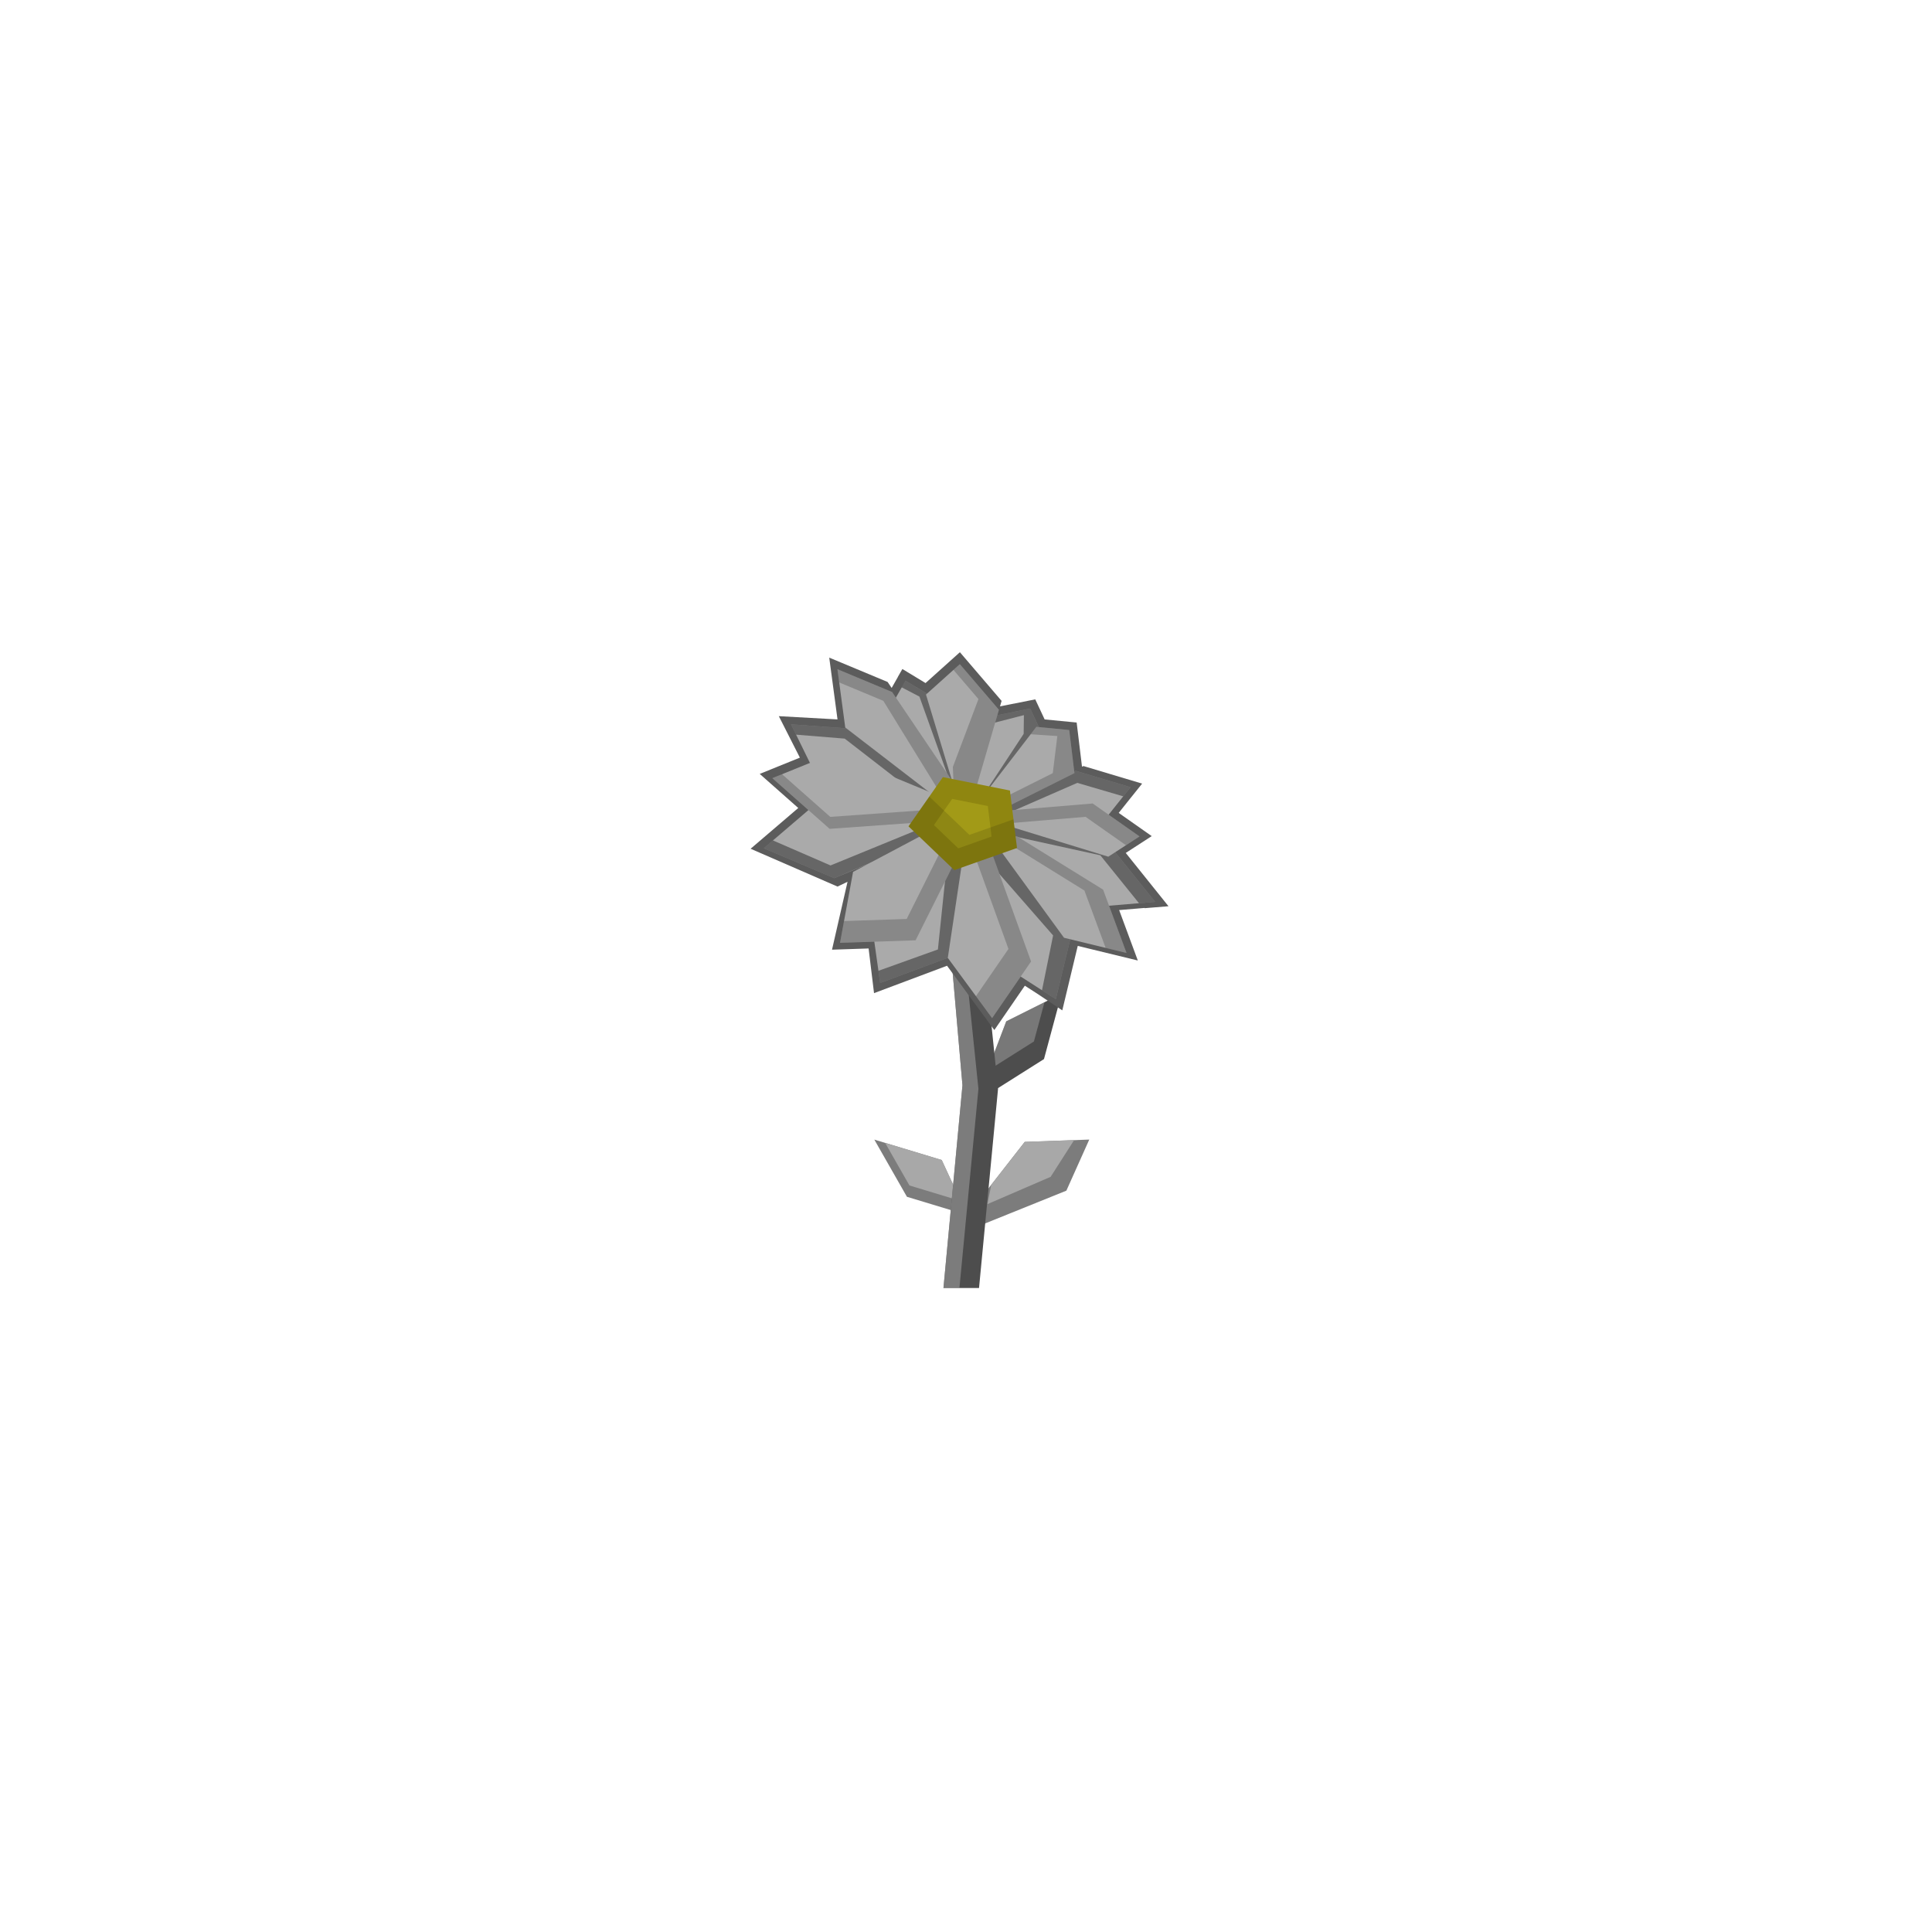
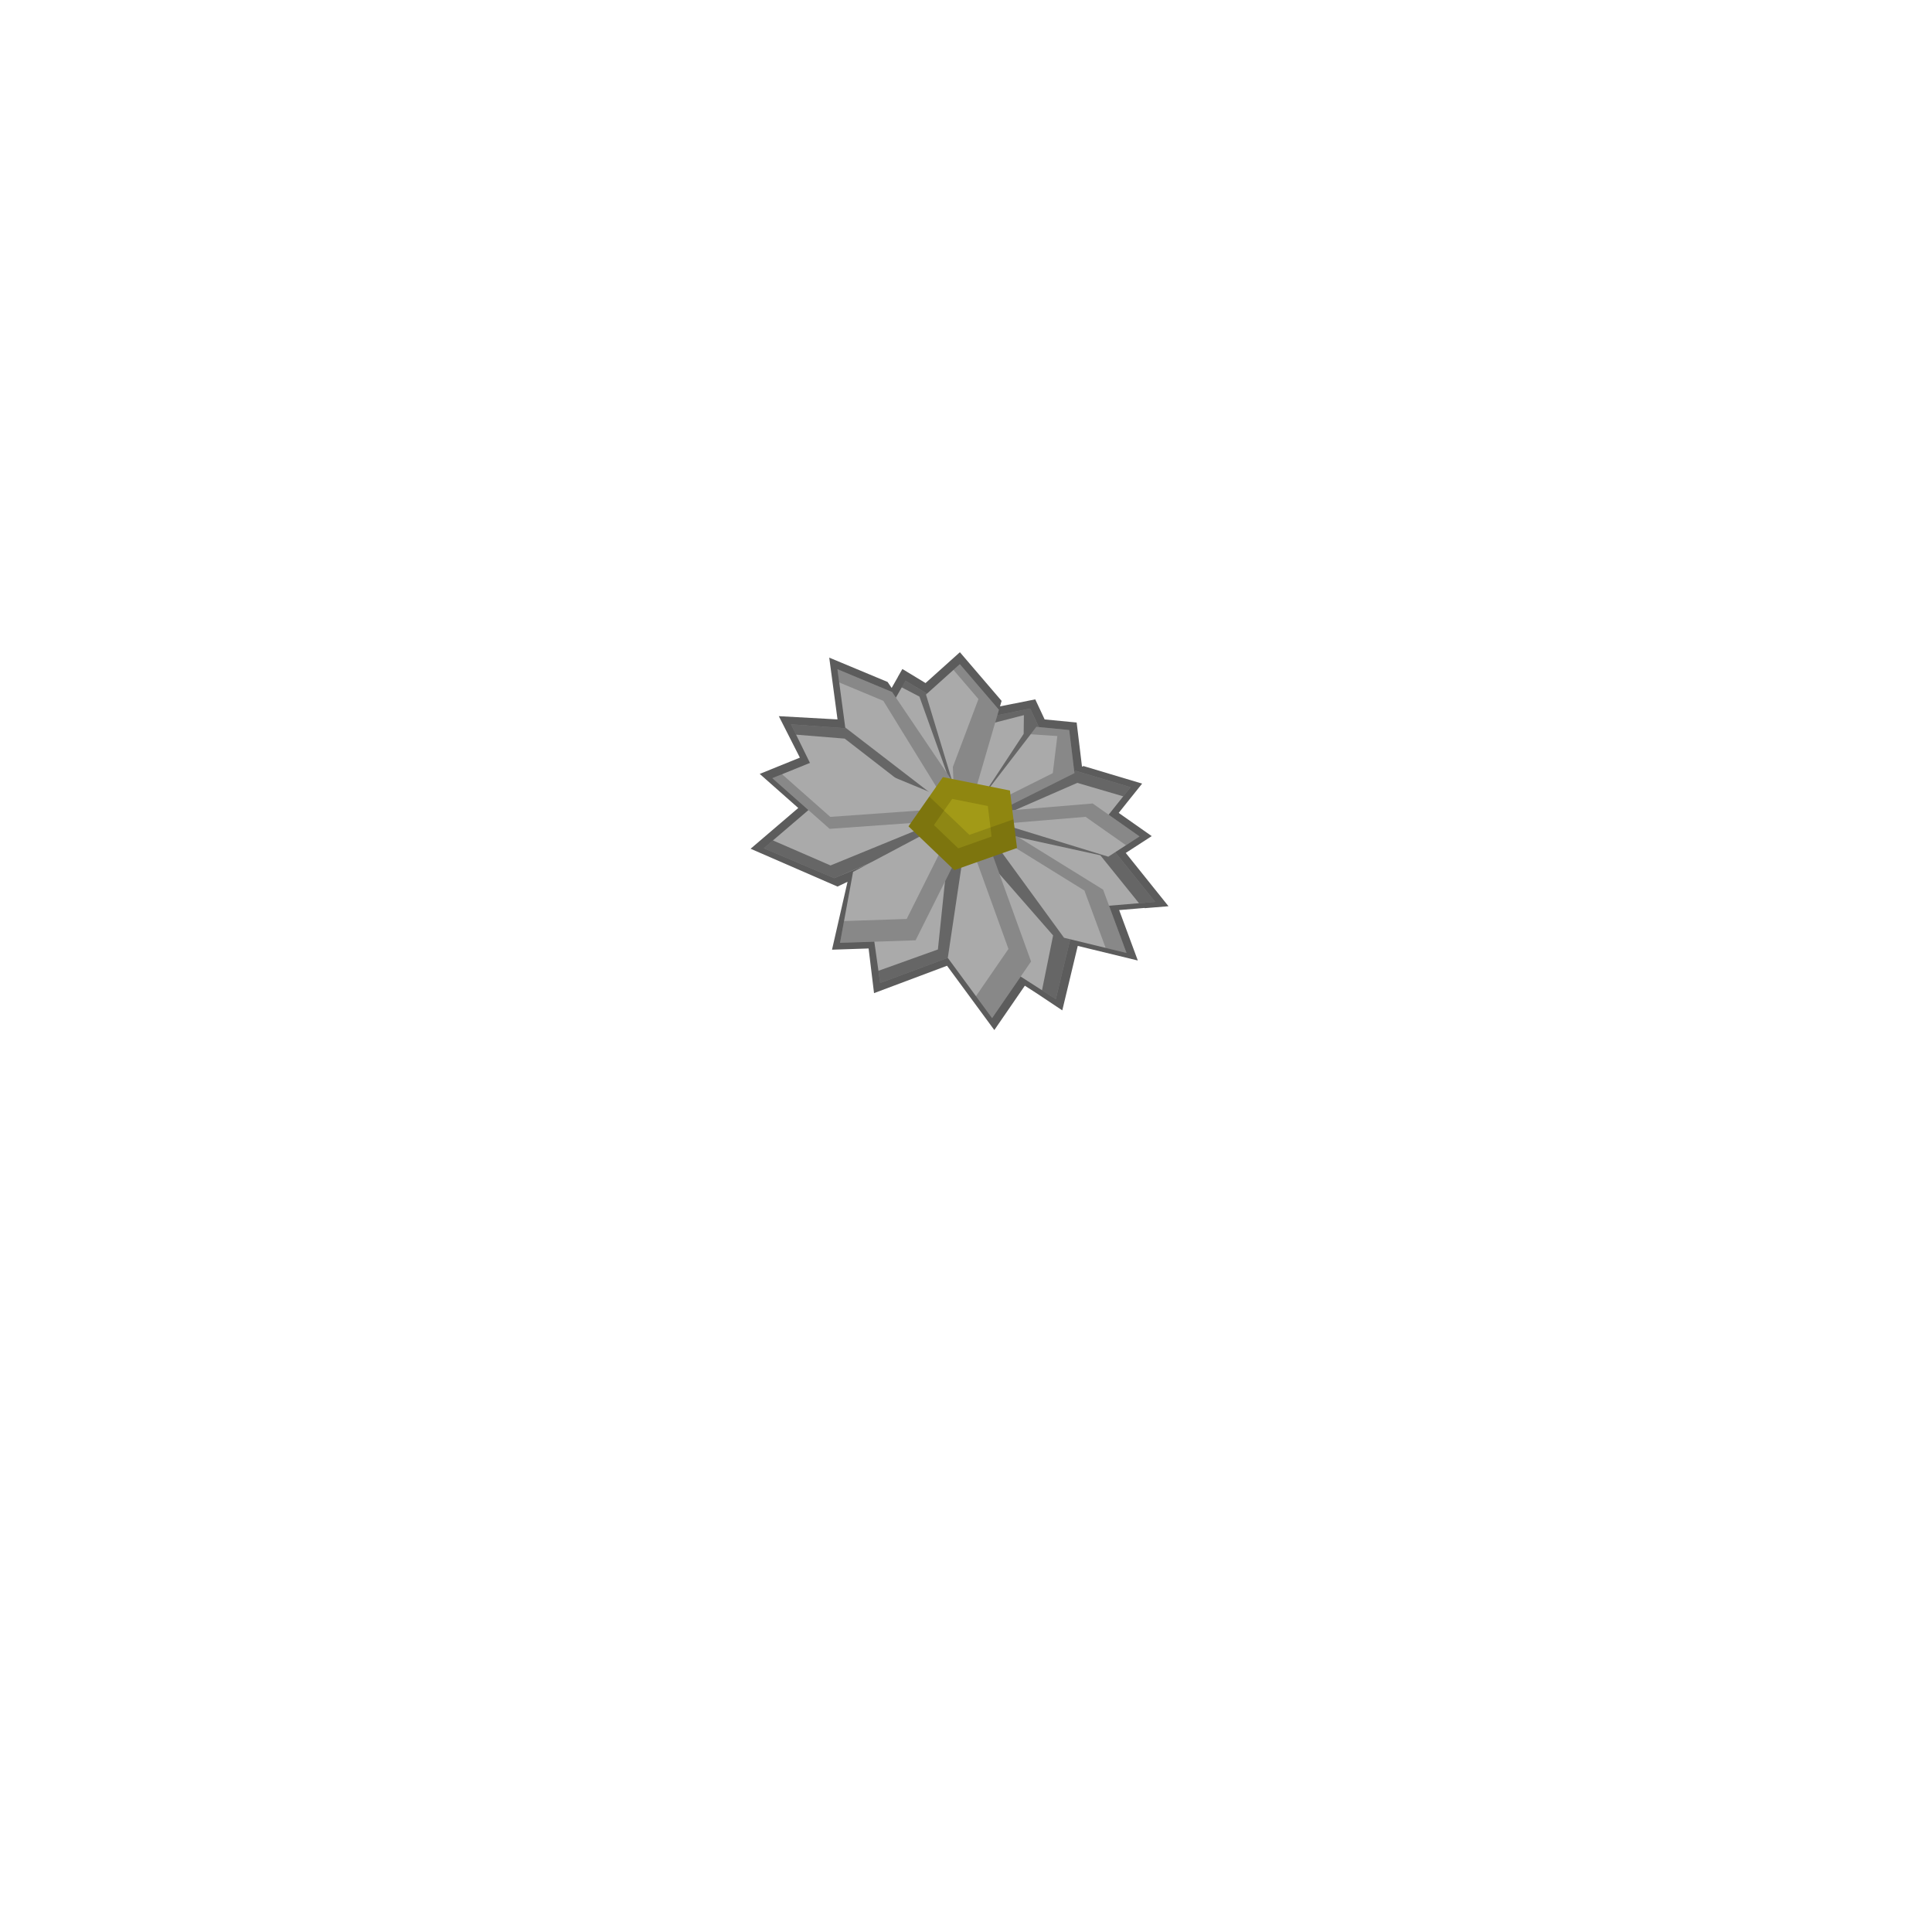
<svg xmlns="http://www.w3.org/2000/svg" width="1536" height="1536" viewBox="0 0 1536 1536" id="svg2" version="1.1" enable-background="new">
  <defs id="defs4">
    <filter style="color-interpolation-filters:sRGB" id="filter5249">
      <feBlend mode="normal" id="feBlend5251" in2="BackgroundImage" />
    </filter>
  </defs>
  <g id="layer3" transform="translate(0,483.6378)" style="display:none" />
-   <g id="layer14" style="display:inline">
-     <path style="display:inline;fill:#7c7c7c;fill-opacity:1;fill-rule:evenodd;stroke:none;stroke-width:1px;stroke-linecap:butt;stroke-linejoin:miter;stroke-opacity:1" d="m 768.896,965.978 -20.195,-43.728 -53.597,-16.228 25.937,45.467 z" id="path4459" />
-     <path style="display:inline;fill:#7c7c7c;fill-opacity:1;fill-rule:evenodd;stroke:none;stroke-width:1px;stroke-linecap:butt;stroke-linejoin:miter;stroke-opacity:1" d="M 770,965.077 814.69,907.846 866,906 847.793,946.615 770,978 Z" id="path4461" />
-     <path style="display:inline;fill:#4d4d4d;fill-opacity:1;fill-rule:evenodd;stroke:none;stroke-width:1px;stroke-linecap:butt;stroke-linejoin:miter;stroke-opacity:1" d="m 792,866 38,-24 14,-52 -44,22 -16,42 z" id="path4463" />
-     <path style="display:inline;opacity:1;fill:#a8a8a8;fill-opacity:1;fill-rule:evenodd;stroke:none;stroke-width:1px;stroke-linecap:butt;stroke-linejoin:miter;stroke-opacity:1" d="m 703.727,908.633 19.314,33.855 40.697,12.322 L 748.701,922.25 Z" id="path4459-2" />
-     <path style="display:inline;opacity:0.475;fill:#a8a8a8;fill-opacity:1;fill-rule:evenodd;stroke:none;stroke-width:1px;stroke-linecap:butt;stroke-linejoin:miter;stroke-opacity:1" d="M 830.4,796.801 800,812 785.004,851.367 822,828 Z" id="path4463-0" />
-     <path style="display:inline;fill:#4d4d4d;fill-opacity:1;fill-rule:evenodd;stroke:none;stroke-width:1px;stroke-linecap:butt;stroke-linejoin:miter;stroke-opacity:1" d="m 750.077,1024 15.113,-161.166 -13.799,-158.392 25.456,0 16.627,161.22 L 778.362,1024 Z" id="path4411" />
-     <path style="display:inline;opacity:0.621;fill:#999999;fill-opacity:1;fill-rule:evenodd;stroke:none;stroke-width:1px;stroke-linecap:butt;stroke-linejoin:miter;stroke-opacity:1" d="M 751.391,704.443 765.189,862.834 750.078,1024 l 12.695,0 15.111,-158.338 -16.627,-161.219 z" id="path4411-9-7" />
-     <path style="display:inline;opacity:1;fill:#a8a8a8;fill-opacity:1;fill-rule:evenodd;stroke:none;stroke-width:1px;stroke-linecap:butt;stroke-linejoin:miter;stroke-opacity:1" d="m 853.959,906.433 -39.27,1.412 -26.588,34.049 -3.028,15.411 50.219,-21.69 z" id="path4461-2-9" />
-   </g>
  <g id="layer15" style="display:inline">
    <path style="display:inline;fill:#5c5c5c;fill-opacity:1;fill-rule:evenodd;stroke:none;stroke-width:3;stroke-linecap:butt;stroke-linejoin:round;stroke-miterlimit:4;stroke-dasharray:none;stroke-opacity:1" d="m 763.147,518.531 -5.427,4.872 -21.884,19.647 -18.417,-11.164 -3.634,6.321 0.05,0.029 -4.943,8.7 -3.213,-4.755 -46.414,-19.351 6.586,49.124 -46.664,-2.584 0,0 0,0 16.741,32.975 -31.92,12.938 30.64,27.096 -37.893,32.402 69.096,30.073 7.967,-3.817 -12.342,53.999 29.091,-0.976 4.318,35.514 0,0 0,0 58.036,-21.779 23.904,32.504 13.697,18.628 24.255,-35.262 9.55,6.133 0,0 20.227,13.477 0,0 0,0 12.286,-51.254 47.761,11.614 -14.838,-40.095 20.227,-1.699 0.144,0.181 18.856,-1.531 0,0 0,0 -33.979,-42.373 9.121,-5.915 0.002,0 11.519,-7.472 -26.252,-18.442 9.907,-12.428 0.023,0.006 0.002,0 8.69,-10.867 0,0 0,0 -46.6,-13.961 -1.199,0.509 -4.247,-35.119 -25.447,-2.462 -7.47,-15.955 -28.032,5.581 1.272,-4.363 -33.153,-38.7 z" id="path4603-5-0" />
    <path style="display:inline;fill:#aaaaaa;fill-opacity:1;fill-rule:evenodd;stroke:none;stroke-width:3;stroke-linecap:butt;stroke-linejoin:round;stroke-miterlimit:4;stroke-dasharray:none;stroke-opacity:1" d="m 839.404,794.341 12.818,-53.125 -71.188,-82.403 -8.692,26.263 17.033,77.133 z" id="path4603-5" />
    <path style="display:inline;fill:#aaaaaa;fill-opacity:1;fill-rule:evenodd;stroke:none;stroke-width:3;stroke-linecap:butt;stroke-linejoin:round;stroke-miterlimit:4;stroke-dasharray:none;stroke-opacity:1" d="m 867.394,721.282 50.964,-4.282 -33.63,-41.857 -78.213,-18.471 -9.869,9.668 z" id="path4605-2" />
    <path style="display:inline;fill:#aaaaaa;fill-opacity:1;fill-rule:evenodd;stroke:none;stroke-width:3;stroke-linecap:butt;stroke-linejoin:round;stroke-miterlimit:4;stroke-dasharray:none;stroke-opacity:1" d="m 880.36,648.995 18.462,-23.156 -43.648,-13.027 -66.824,28.693 9.721,9.495 z" id="path4607-2" />
    <path style="display:inline;fill:#aaaaaa;fill-opacity:1;fill-rule:evenodd;stroke:none;stroke-width:3;stroke-linecap:butt;stroke-linejoin:round;stroke-miterlimit:4;stroke-dasharray:none;stroke-opacity:1" d="m 833.769,594.478 -53.962,54.127 -9.033,-13.972 15.519,-64.646 32.7,-6.676 z" id="path4609-8" />
    <path style="display:inline;fill:#aaaaaa;fill-opacity:1;fill-rule:evenodd;stroke:none;stroke-width:3;stroke-linecap:butt;stroke-linejoin:round;stroke-miterlimit:4;stroke-dasharray:none;stroke-opacity:1" d="m 758.401,630.271 2.459,-64.531 -40.947,-24.548 -17.874,31.454 48.506,60.248 z" id="path4611-7" />
    <path style="display:inline;fill:#aaaaaa;fill-opacity:1;fill-rule:evenodd;stroke:none;stroke-width:3;stroke-linecap:butt;stroke-linejoin:round;stroke-miterlimit:4;stroke-dasharray:none;stroke-opacity:1" d="m 743.377,631.043 -67.507,-51.778 -46.987,-3.417 20.57,41.973 91.861,26.653 z" id="path4613-0" />
    <path style="display:inline;fill:#aaaaaa;fill-opacity:1;fill-rule:evenodd;stroke:none;stroke-width:3;stroke-linecap:butt;stroke-linejoin:round;stroke-miterlimit:4;stroke-dasharray:none;stroke-opacity:1" d="m 647.979,639.549 89.408,6.237 4.418,19.761 -78.608,32.629 -55.971,-23.777 z" id="path4615-4" />
    <path style="display:inline;fill:#aaaaaa;fill-opacity:1;fill-rule:evenodd;stroke:none;stroke-width:3;stroke-linecap:butt;stroke-linejoin:round;stroke-miterlimit:4;stroke-dasharray:none;stroke-opacity:1" d="m 699.769,781.522 -8.049,-56.773 53.324,-56.038 22.781,9.379 -11.739,82.496 z" id="path4617-9" />
    <path style="display:inline;opacity:0.4;fill:#000000;fill-opacity:1;fill-rule:evenodd;stroke:none;stroke-width:3;stroke-linecap:butt;stroke-linejoin:round;stroke-miterlimit:4;stroke-dasharray:none;stroke-opacity:1" d="m 780.808,658.448 -5.017,14.915 61.464,70.343 -8.831,43.584 10.979,7.052 12.818,-53.125 z" id="path4603-1-5" />
    <path style="display:inline;opacity:0.4;fill:#000000;fill-opacity:1;fill-rule:evenodd;stroke:none;stroke-width:3;stroke-linecap:butt;stroke-linejoin:round;stroke-miterlimit:4;stroke-dasharray:none;stroke-opacity:1" d="m 806.3,656.431 -7.148,6.933 75.633,16.605 30.749,38.108 12.823,-1.077 -33.63,-41.857 z" id="path4605-5-1" />
    <path style="display:inline;opacity:0.4;fill:#000000;fill-opacity:1;fill-rule:evenodd;stroke:none;stroke-width:3;stroke-linecap:butt;stroke-linejoin:round;stroke-miterlimit:4;stroke-dasharray:none;stroke-opacity:1" d="m 855.175,612.811 -66.965,28.364 7.78,7.672 60.497,-26.445 36.537,10.71 5.799,-7.273 z" id="path4607-25-3" />
    <path style="display:inline;opacity:0.4;fill:#000000;fill-opacity:1;fill-rule:evenodd;stroke:none;stroke-width:3;stroke-linecap:butt;stroke-linejoin:round;stroke-miterlimit:4;stroke-dasharray:none;stroke-opacity:1" d="m 786.292,569.987 -1.458,6.075 29.198,-7.503 -0.188,14.892 -36.639,55.692 2.426,9.089 54.138,-53.756 -14.777,-31.166 z" id="path4609-6-5" />
    <path style="display:inline;opacity:0.4;fill:#000000;fill-opacity:1;fill-rule:evenodd;stroke:none;stroke-width:3;stroke-linecap:butt;stroke-linejoin:round;stroke-miterlimit:4;stroke-dasharray:none;stroke-opacity:1" d="m 719.913,541.193 -3.05,5.259 14.108,7.355 24.743,68.936 -5.266,9.638 7.867,-2.585 2.543,-64.055 z" id="path4611-3-4" />
    <path style="display:inline;opacity:0.4;fill:#000000;fill-opacity:1;fill-rule:evenodd;stroke:none;stroke-width:3;stroke-linecap:butt;stroke-linejoin:round;stroke-miterlimit:4;stroke-dasharray:none;stroke-opacity:1" d="m 628.883,575.848 4.036,8.235 38.653,3.136 67.252,52.109 -0.591,3.72 2.928,0.866 2.128,-13.421 -67.419,-51.227 z" id="path4613-1-7" />
    <path style="display:inline;opacity:0.4;fill:#000000;fill-opacity:1;fill-rule:evenodd;stroke:none;stroke-width:3;stroke-linecap:butt;stroke-linejoin:round;stroke-miterlimit:4;stroke-dasharray:none;stroke-opacity:1" d="m 614.51,668.169 -7.285,6.23 55.971,23.777 78.351,-33.187 -4.321,-19.782 -0.493,-0.037 2.324,10.638 -78.768,32.242 z" id="path4615-0-1" />
    <path style="display:inline;opacity:0.4;fill:#000000;fill-opacity:1;fill-rule:evenodd;stroke:none;stroke-width:3;stroke-linecap:butt;stroke-linejoin:round;stroke-miterlimit:4;stroke-dasharray:none;stroke-opacity:1" d="m 754.256,672.128 -8.591,82.72 -47.273,16.958 1.378,9.717 56.317,-20.936 11.42,-82.926 z" id="path4617-8-7" />
    <path style="display:inline;fill:#aaaaaa;fill-opacity:1;fill-rule:evenodd;stroke:none;stroke-width:3;stroke-linecap:butt;stroke-linejoin:round;stroke-miterlimit:4;stroke-dasharray:none;stroke-opacity:1" d="m 788.754,809.439 30.971,-45.026 -37.005,-102.413 -17.511,21.417 -11.682,78.122 z" id="path4603" />
    <path style="display:inline;fill:#aaaaaa;fill-opacity:1;fill-rule:evenodd;stroke:none;stroke-width:3;stroke-linecap:butt;stroke-linejoin:round;stroke-miterlimit:4;stroke-dasharray:none;stroke-opacity:1" d="m 845.932,745.555 49.695,12.085 -18.636,-50.356 -68.331,-42.299 -18.081,4.628 z" id="path4605" />
    <path style="display:inline;fill:#aaaaaa;fill-opacity:1;fill-rule:evenodd;stroke:none;stroke-width:3;stroke-linecap:butt;stroke-linejoin:round;stroke-miterlimit:4;stroke-dasharray:none;stroke-opacity:1" d="m 881.133,681.099 24.848,-16.114 -37.272,-26.185 -72.472,6.043 6.212,12.085 z" id="path4607" />
    <path style="display:inline;fill:#aaaaaa;fill-opacity:1;fill-rule:evenodd;stroke:none;stroke-width:3;stroke-linecap:butt;stroke-linejoin:round;stroke-miterlimit:4;stroke-dasharray:none;stroke-opacity:1" d="m 854.215,614.629 -68.331,34.242 -4.141,-16.114 42.201,-54.899 26.13,2.528 z" id="path4609" />
    <path style="display:inline;fill:#aaaaaa;fill-opacity:1;fill-rule:evenodd;stroke:none;stroke-width:3;stroke-linecap:butt;stroke-linejoin:round;stroke-miterlimit:4;stroke-dasharray:none;stroke-opacity:1" d="m 776.339,625.408 17.827,-61.134 -31.06,-36.256 -26.918,24.171 21.969,72.513 z" id="path4611" />
    <path style="display:inline;fill:#aaaaaa;fill-opacity:1;fill-rule:evenodd;stroke:none;stroke-width:3;stroke-linecap:butt;stroke-linejoin:round;stroke-miterlimit:4;stroke-dasharray:none;stroke-opacity:1" d="m 756.895,620.672 -47.625,-70.498 -43.484,-18.128 6.212,46.327 77.977,60.041 z" id="path4613" />
    <path style="display:inline;fill:#aaaaaa;fill-opacity:1;fill-rule:evenodd;stroke:none;stroke-width:3;stroke-linecap:butt;stroke-linejoin:round;stroke-miterlimit:4;stroke-dasharray:none;stroke-opacity:1" d="m 663.716,598.515 82.826,34.242 -2.071,20.142 -84.896,6.043 -45.554,-40.285 z" id="path4615" />
    <path style="display:inline;fill:#aaaaaa;fill-opacity:1;fill-rule:evenodd;stroke:none;stroke-width:3;stroke-linecap:butt;stroke-linejoin:round;stroke-miterlimit:4;stroke-dasharray:none;stroke-opacity:1" d="m 667.857,749.583 10.353,-56.399 68.331,-36.256 18.636,16.114 -37.272,74.527 z" id="path4617" />
    <path style="display:inline;opacity:0.2;fill:#000000;fill-opacity:1;fill-rule:evenodd;stroke:none;stroke-width:3;stroke-linecap:butt;stroke-linejoin:round;stroke-miterlimit:4;stroke-dasharray:none;stroke-opacity:1" d="m 782.72,662 -9.96,12.183 28.997,80.249 -25.835,37.557 12.831,17.45 30.973,-45.027 z" id="path4603-1" />
    <path style="display:inline;opacity:0.2;fill:#000000;fill-opacity:1;fill-rule:evenodd;stroke:none;stroke-width:3;stroke-linecap:butt;stroke-linejoin:round;stroke-miterlimit:4;stroke-dasharray:none;stroke-opacity:1" d="m 808.66,664.984 -8.955,4.355 62.438,38.652 16.881,45.611 16.604,4.037 -18.635,-50.355 z" id="path4605-5" />
    <path style="display:inline;opacity:0.2;fill:#000000;fill-opacity:1;fill-rule:evenodd;stroke:none;stroke-width:3;stroke-linecap:butt;stroke-linejoin:round;stroke-miterlimit:4;stroke-dasharray:none;stroke-opacity:1" d="m 868.709,638.801 -72.473,6.043 4.996,9.717 61.82,-5.154 32.135,22.578 0.002,0 10.791,-7 -37.271,-26.184 z" id="path4607-25" />
    <path style="display:inline;opacity:0.2;fill:#000000;fill-opacity:1;fill-rule:evenodd;stroke:none;stroke-width:3;stroke-linecap:butt;stroke-linejoin:round;stroke-miterlimit:4;stroke-dasharray:none;stroke-opacity:1" d="m 823.943,577.859 -4.528,5.89 21.196,1.417 -3.609,29.492 -53.076,26.598 1.957,7.615 68.332,-34.242 -4.141,-34.242 z" id="path4609-6" />
    <path style="display:inline;opacity:0.2;fill:#000000;fill-opacity:1;fill-rule:evenodd;stroke:none;stroke-width:3;stroke-linecap:butt;stroke-linejoin:round;stroke-miterlimit:4;stroke-dasharray:none;stroke-opacity:1" d="m 763.107,528.018 -5.084,4.564 19.879,23.205 -20.344,53.969 0.599,14.945 18.181,0.707 17.828,-61.135 z" id="path4611-3" />
    <path style="display:inline;opacity:0.2;fill:#000000;fill-opacity:1;fill-rule:evenodd;stroke:none;stroke-width:3;stroke-linecap:butt;stroke-linejoin:round;stroke-miterlimit:4;stroke-dasharray:none;stroke-opacity:1" d="m 665.787,532.045 1.408,10.506 35.074,14.623 46.918,76.155 -1.723,3.35 2.512,1.736 6.918,-17.743 -47.625,-70.498 z" id="path4613-1" />
    <path style="display:inline;opacity:0.2;fill:#000000;fill-opacity:1;fill-rule:evenodd;stroke:none;stroke-width:3;stroke-linecap:butt;stroke-linejoin:round;stroke-miterlimit:4;stroke-dasharray:none;stroke-opacity:1" d="m 621.729,615.533 -7.709,3.125 45.555,40.285 84.896,-6.043 2.07,-20.143 -0.457,-0.189 -1.113,10.832 -84.896,6.043 z" id="path4615-0" />
    <path style="display:inline;opacity:0.2;fill:#000000;fill-opacity:1;fill-rule:evenodd;stroke:none;stroke-width:3;stroke-linecap:butt;stroke-linejoin:round;stroke-miterlimit:4;stroke-dasharray:none;stroke-opacity:1" d="m 754.316,663.65 -33.482,66.947 -49.799,1.672 -3.178,17.314 60.049,-2.016 37.271,-74.525 z" id="path4617-8" />
    <path style="display:inline;opacity:1;fill:#8f8610;fill-opacity:1;fill-rule:evenodd;stroke:none;stroke-width:3;stroke-linejoin:round;stroke-miterlimit:4;stroke-dasharray:none;stroke-opacity:1" id="path5538" d="m 786.962,643.859 -53.334,11.453 -27.373,-47.184 36.416,-40.614 49.88,22.083 z" transform="matrix(0.4965522,0.7385166,-0.867273,0.4005158,926.3369,-147.296)" />
    <path style="display:inline;opacity:1;fill:#a29a17;fill-opacity:1;fill-rule:evenodd;stroke:none;stroke-width:3;stroke-linejoin:round;stroke-miterlimit:4;stroke-dasharray:none;stroke-opacity:1" id="path5538-8" d="m 786.962,643.859 -53.334,11.453 -27.373,-47.184 36.416,-40.614 49.88,22.083 z" transform="matrix(0.2638882,0.392478,-0.4609044,0.2128505,850.9347,228.5367)" />
    <path style="display:inline;opacity:1;fill:#000000;fill-opacity:0.127;fill-rule:evenodd;stroke:none;stroke-width:3;stroke-linejoin:round;stroke-miterlimit:4;stroke-dasharray:none;stroke-opacity:1" d="m 738.822,633.297 -16.535,23.666 36.416,34.801 49.836,-17.605 -2.799,-22.771 -35.037,12.377 z" id="path5538-1" />
  </g>
</svg>
